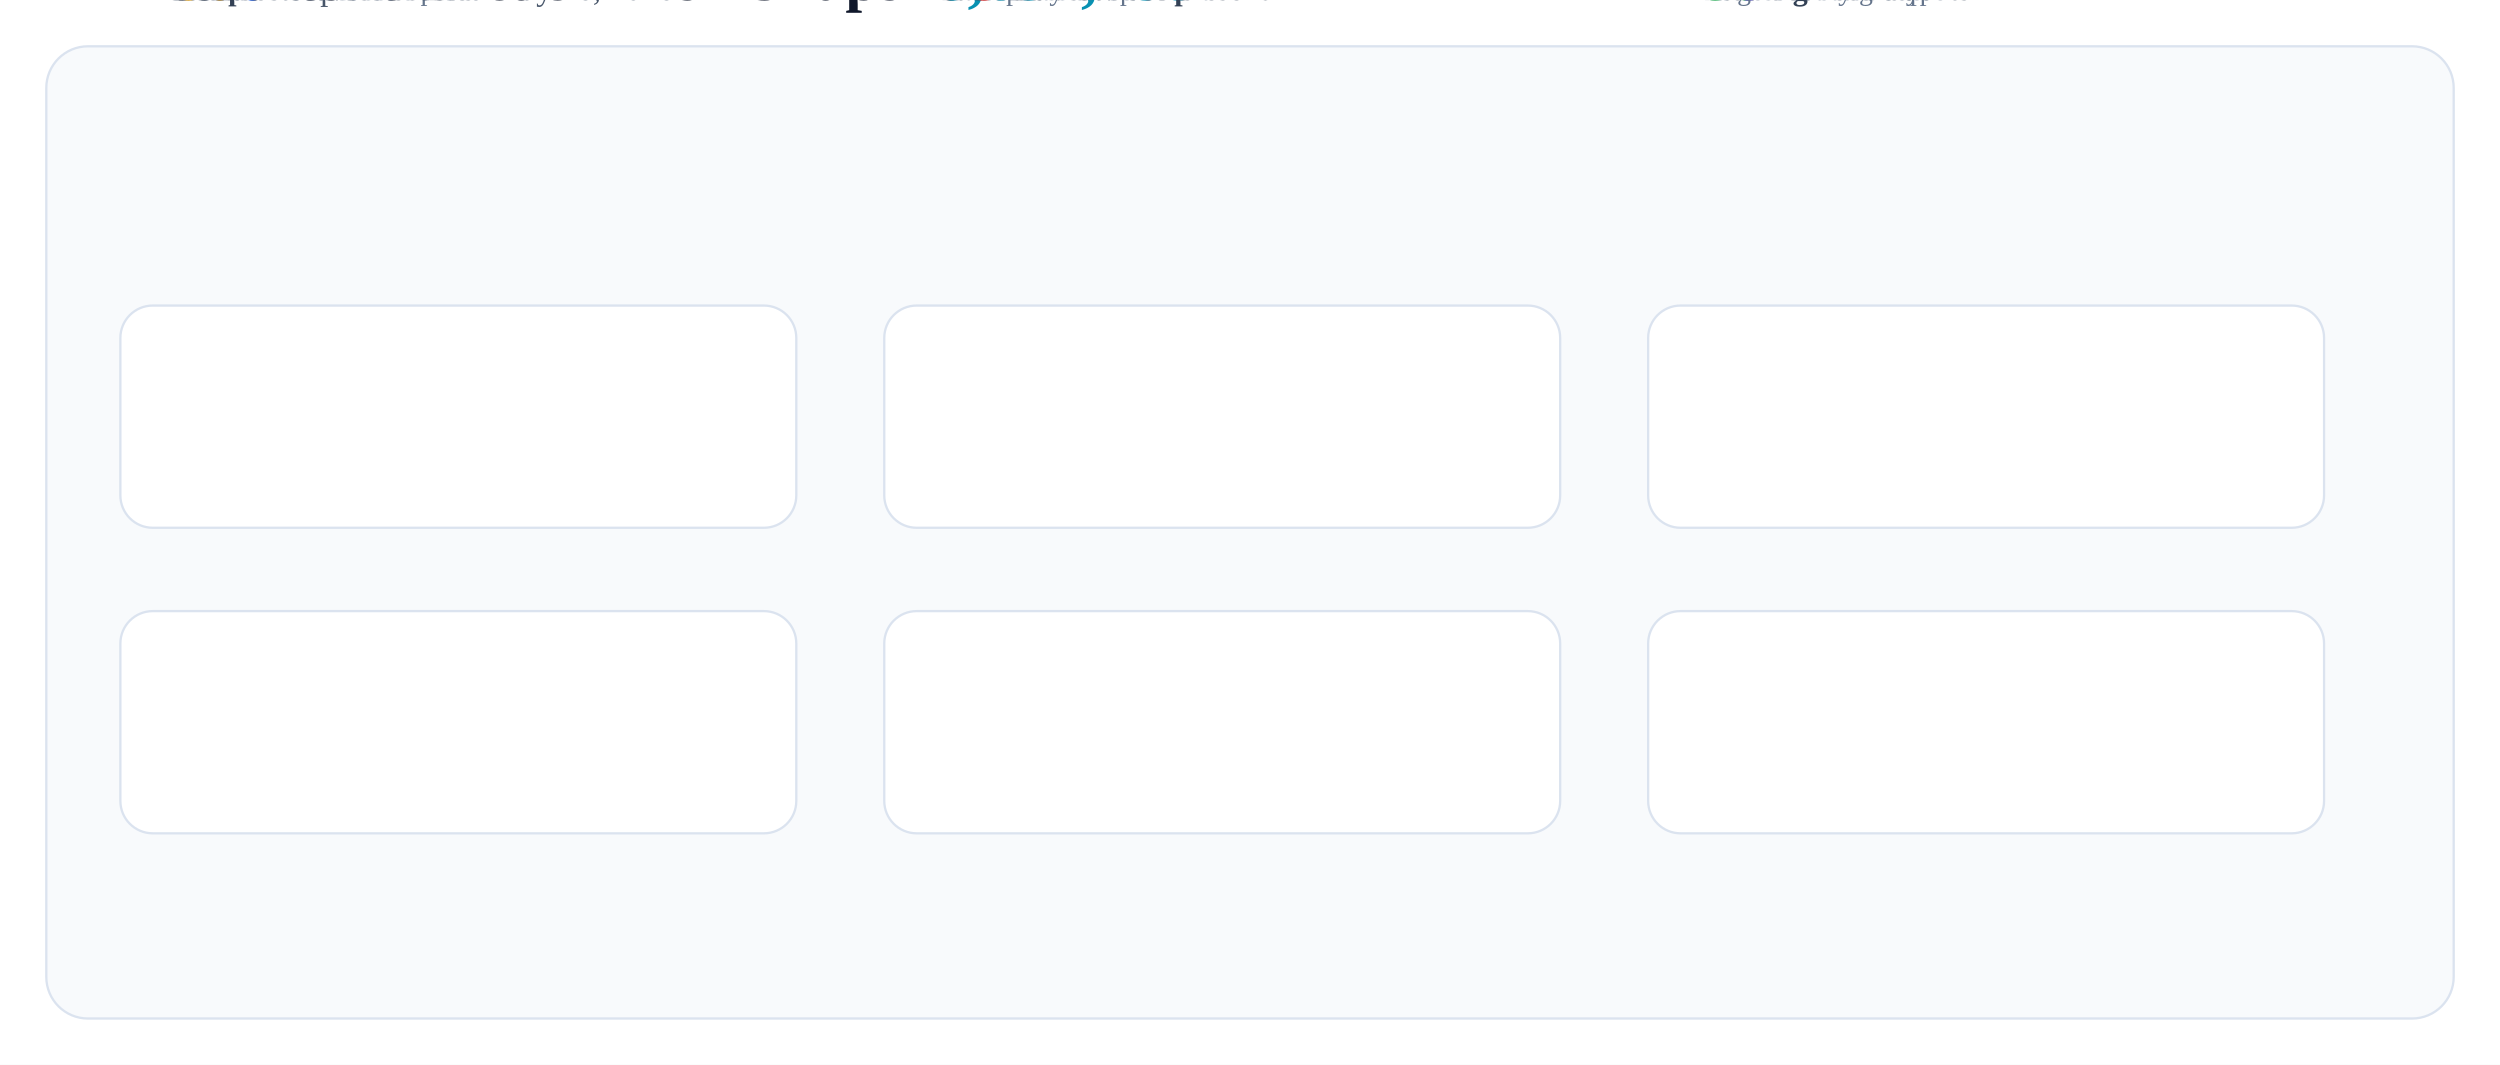
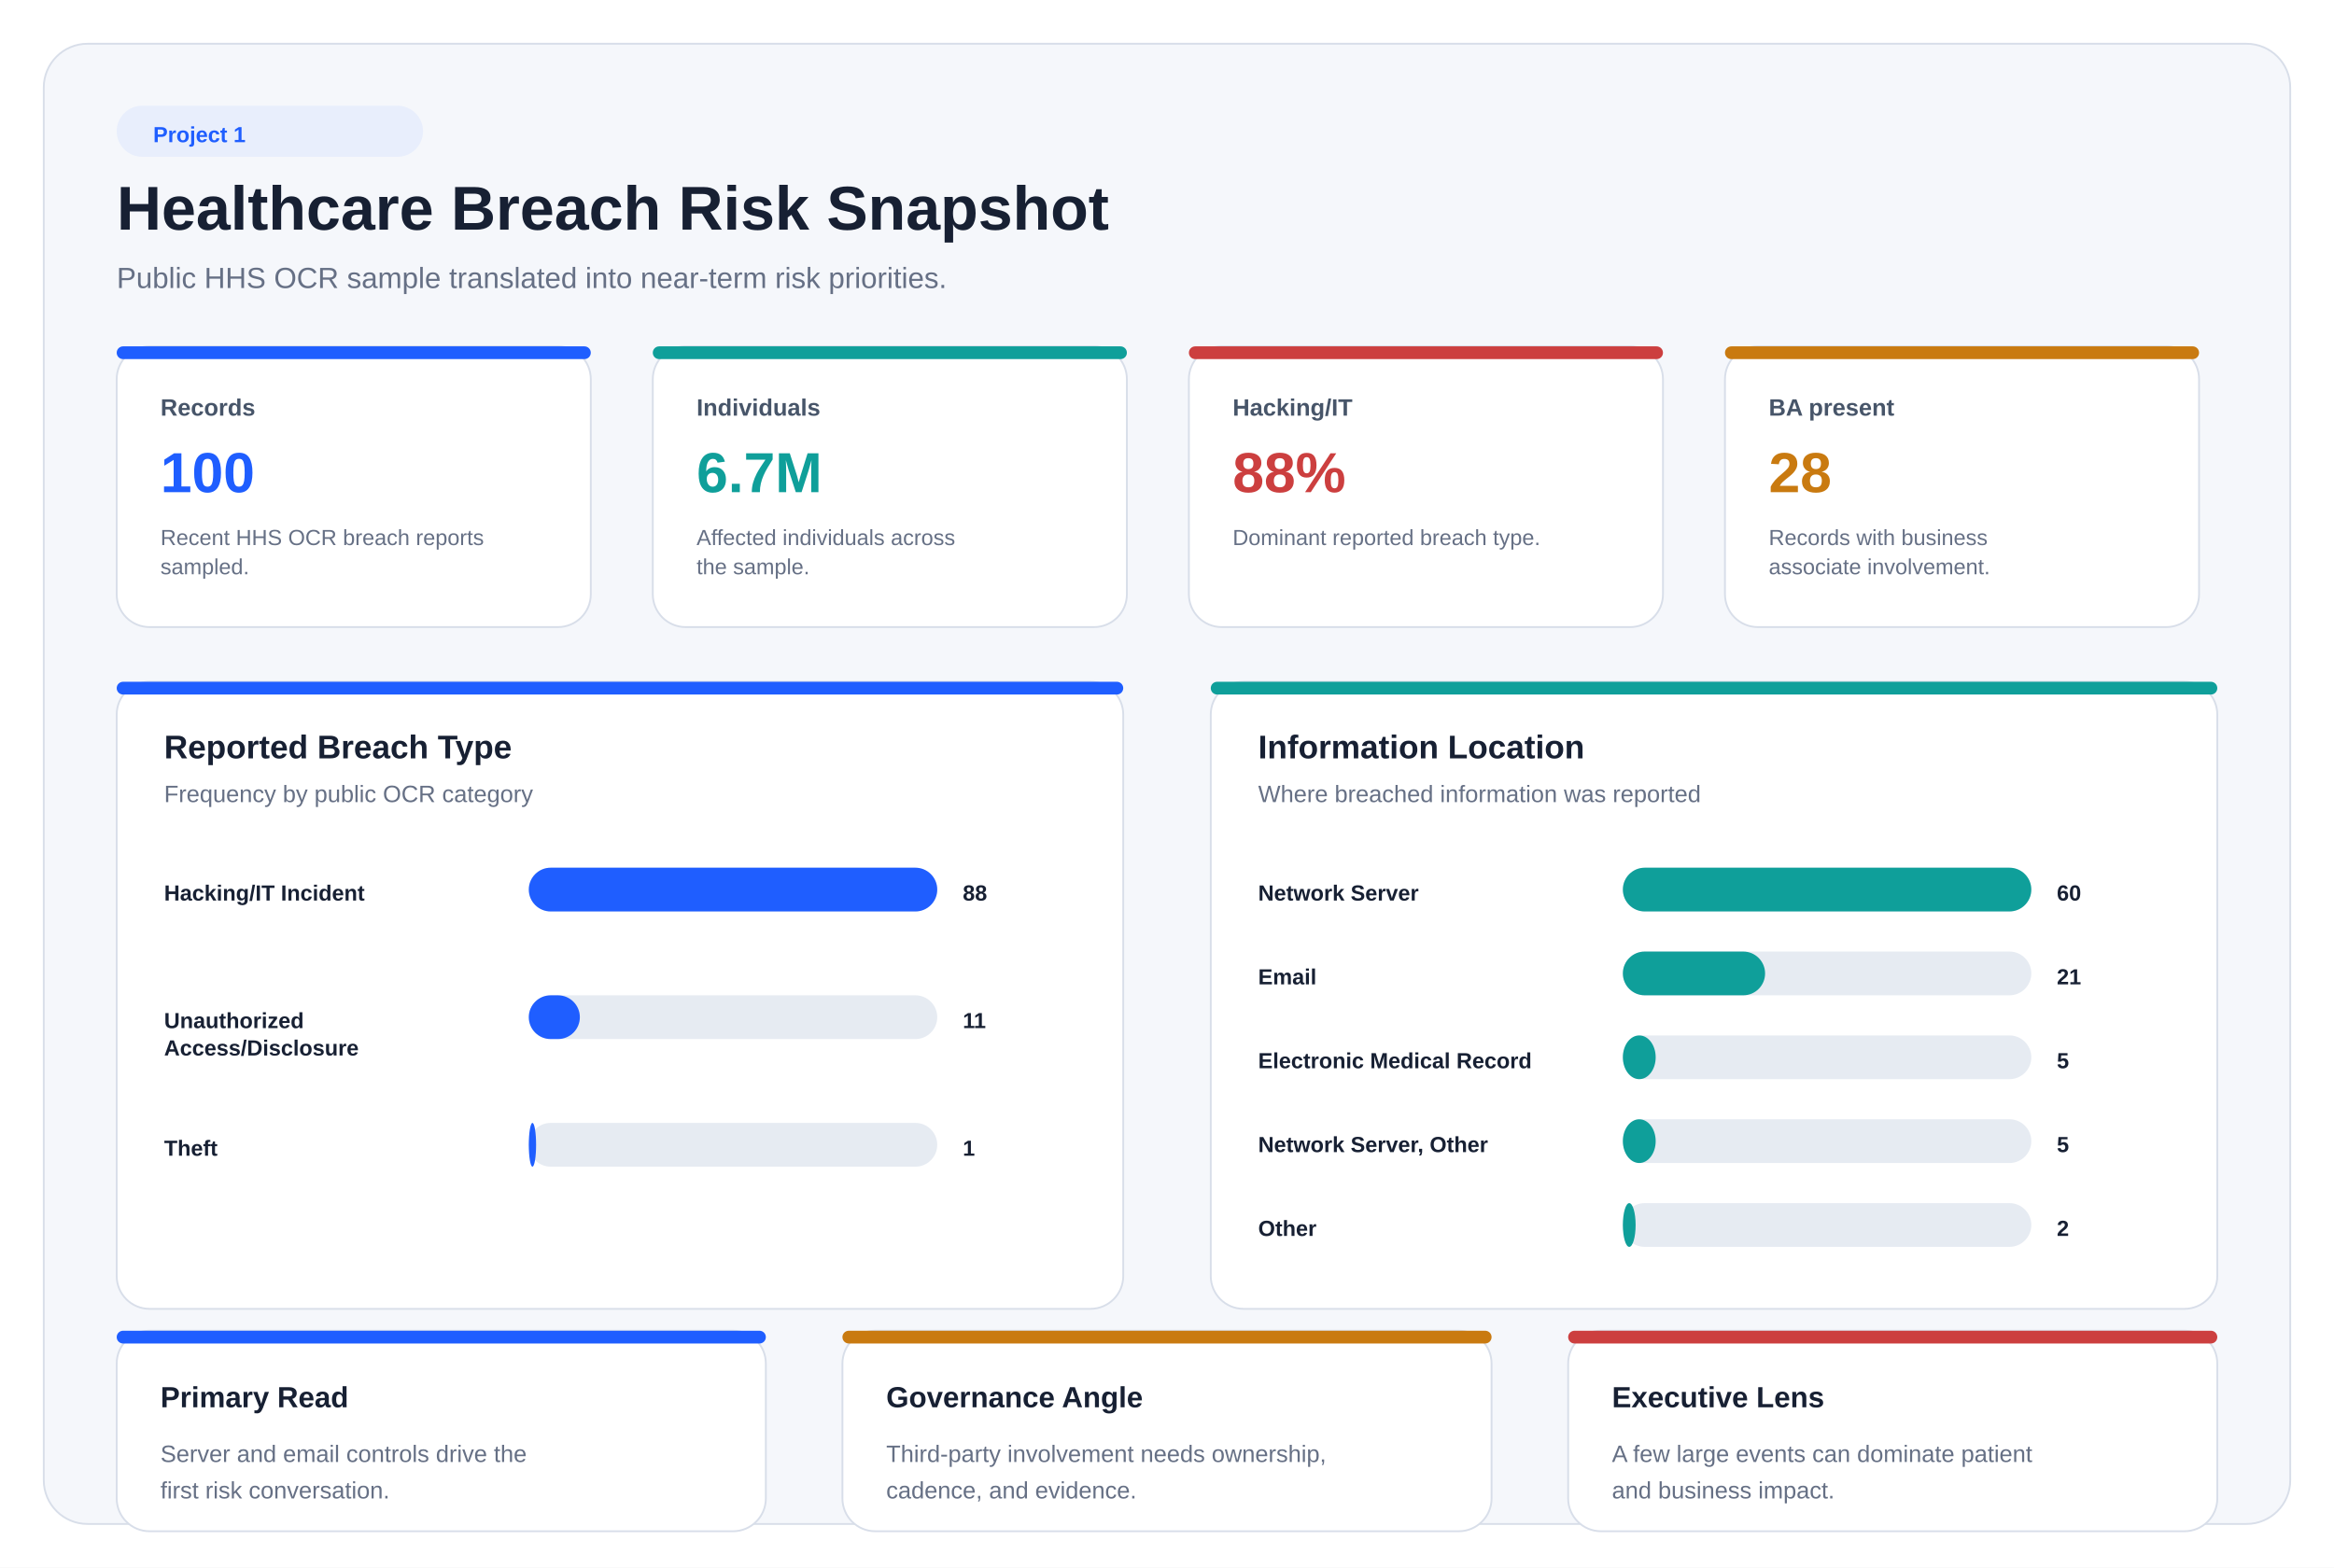
- <svg xmlns="http://www.w3.org/2000/svg" width="1080" height="460" viewBox="0 0 1080 460" role="img" aria-labelledby="title desc">
+ <svg xmlns="http://www.w3.org/2000/svg" width="1280" height="860" viewBox="0 0 1280 860" role="img" aria-labelledby="title desc" data-qc-version="1">
+   <defs>
+     <marker id="arrowHead" markerWidth="14" markerHeight="14" refX="12" refY="7" orient="auto" markerUnits="strokeWidth">
+       <path d="M2,2 L12,7 L2,12 Z" fill="#172033" />
+     </marker>
+     <style>
+ .font { font-family: Segoe UI, Arial, Helvetica, sans-serif; }
+ </style>
+   </defs>
  <rect width="100%" height="100%" fill="#ffffff" />
-   <rect x="20" y="20" width="1040" height="420" rx="18" fill="#f8fafc" stroke="#dbe3ef" />
-   <text fill="#0f172a" font-size="26" font-weight="700">
-     <tspan x="52" dy="0">Healthcare Breach Risk Snapshot</tspan>
-   </text>
-   <text fill="#475569" font-size="14" font-weight="400">
-     <tspan x="52" dy="0">HHS OCR sample collected May 16, 2026</tspan>
-   </text>
-   <rect x="52" y="132" width="292" height="96" rx="14" fill="#ffffff" stroke="#dbe3ef" />
-   <text fill="#334155" font-size="13" font-weight="700">
-     <tspan x="74" dy="0">Sample records</tspan>
-   </text>
-   <text fill="#2563eb" font-size="28" font-weight="800">
-     <tspan x="74" dy="0">100</tspan>
-   </text>
-   <text fill="#64748b" font-size="12" font-weight="400">
-     <tspan x="74" dy="0">Public HHS OCR sample</tspan>
-   </text>
-   <rect x="382" y="132" width="292" height="96" rx="14" fill="#ffffff" stroke="#dbe3ef" />
-   <text fill="#334155" font-size="13" font-weight="700">
-     <tspan x="404" dy="0">Affected individuals</tspan>
-   </text>
-   <text fill="#0891b2" font-size="28" font-weight="800">
-     <tspan x="404" dy="0">6,692,288</tspan>
-   </text>
-   <text fill="#64748b" font-size="12" font-weight="400">
-     <tspan x="404" dy="0">Total across sample</tspan>
-   </text>
-   <rect x="712" y="132" width="292" height="96" rx="14" fill="#ffffff" stroke="#dbe3ef" />
-   <text fill="#334155" font-size="13" font-weight="700">
-     <tspan x="734" dy="0">Hacking/IT incidents</tspan>
-   </text>
-   <text fill="#16a34a" font-size="28" font-weight="800">
-     <tspan x="734" dy="0">88</tspan>
-   </text>
-   <text fill="#64748b" font-size="12" font-weight="400">
-     <tspan x="734" dy="0">Dominant breach type</tspan>
-   </text>
-   <rect x="52" y="264" width="292" height="96" rx="14" fill="#ffffff" stroke="#dbe3ef" />
-   <text fill="#334155" font-size="13" font-weight="700">
-     <tspan x="74" dy="0">Network server records</tspan>
-   </text>
-   <text fill="#ca8a04" font-size="28" font-weight="800">
-     <tspan x="74" dy="0">60</tspan>
-   </text>
-   <text fill="#64748b" font-size="12" font-weight="400">
-     <tspan x="74" dy="0">Most common location</tspan>
-   </text>
-   <rect x="382" y="264" width="292" height="96" rx="14" fill="#ffffff" stroke="#dbe3ef" />
-   <text fill="#334155" font-size="13" font-weight="700">
-     <tspan x="404" dy="0">Business associate present</tspan>
-   </text>
-   <text fill="#dc2626" font-size="28" font-weight="800">
-     <tspan x="404" dy="0">28</tspan>
-   </text>
-   <text fill="#64748b" font-size="12" font-weight="400">
-     <tspan x="404" dy="0">Third-party involvement</tspan>
-   </text>
-   <rect x="712" y="264" width="292" height="96" rx="14" fill="#ffffff" stroke="#dbe3ef" />
-   <text fill="#334155" font-size="13" font-weight="700">
-     <tspan x="734" dy="0">Provider records</tspan>
-   </text>
-   <text fill="#7c3aed" font-size="28" font-weight="800">
-     <tspan x="734" dy="0">76</tspan>
-   </text>
-   <text fill="#64748b" font-size="12" font-weight="400">
-     <tspan x="734" dy="0">Largest entity group</tspan>
-   </text>
+   <rect x="24" y="24" width="1232" height="812" rx="24" fill="#f5f7fb" stroke="#d8dee9" />
+   <rect x="64" y="58" width="168" height="28" rx="14" fill="#e8eefc" />
+   <text class="font" x="84" y="78" font-size="12" font-weight="700" fill="#1f5eff" text-anchor="start">Project 1</text>
+   <text class="font" x="64" y="126" font-size="34" font-weight="800" fill="#172033" text-anchor="start">Healthcare Breach Risk Snapshot</text>
+   <text class="font" x="64" y="158" font-size="16" font-weight="400" fill="#667085" text-anchor="start">Public HHS OCR sample translated into near-term risk priorities.</text>
+   <g data-qc-card="true">
+     <rect x="64" y="190" width="260" height="154" rx="18" fill="#ffffff" stroke="#d8dee9" />
+     <rect x="64" y="190" width="260" height="7" rx="3.5" fill="#1f5eff" />
+     <text class="font" x="88" y="228" font-size="13" font-weight="700" fill="#475569" text-anchor="start">Records</text>
+     <text class="font" x="88" y="270" font-size="31" font-weight="800" fill="#1f5eff" text-anchor="start">100</text>
+     <text class="font" x="88" y="299" font-size="12" font-weight="400" fill="#667085" text-anchor="start">Recent HHS OCR breach reports</text>
+     <text class="font" x="88" y="315" font-size="12" font-weight="400" fill="#667085" text-anchor="start">sampled.</text>
+   </g>
+   <g data-qc-card="true">
+     <rect x="358" y="190" width="260" height="154" rx="18" fill="#ffffff" stroke="#d8dee9" />
+     <rect x="358" y="190" width="260" height="7" rx="3.5" fill="#0f9f9a" />
+     <text class="font" x="382" y="228" font-size="13" font-weight="700" fill="#475569" text-anchor="start">Individuals</text>
+     <text class="font" x="382" y="270" font-size="31" font-weight="800" fill="#0f9f9a" text-anchor="start">6.7M</text>
+     <text class="font" x="382" y="299" font-size="12" font-weight="400" fill="#667085" text-anchor="start">Affected individuals across</text>
+     <text class="font" x="382" y="315" font-size="12" font-weight="400" fill="#667085" text-anchor="start">the sample.</text>
+   </g>
+   <g data-qc-card="true">
+     <rect x="652" y="190" width="260" height="154" rx="18" fill="#ffffff" stroke="#d8dee9" />
+     <rect x="652" y="190" width="260" height="7" rx="3.5" fill="#cc3f3f" />
+     <text class="font" x="676" y="228" font-size="13" font-weight="700" fill="#475569" text-anchor="start">Hacking/IT</text>
+     <text class="font" x="676" y="270" font-size="31" font-weight="800" fill="#cc3f3f" text-anchor="start">88%</text>
+     <text class="font" x="676" y="299" font-size="12" font-weight="400" fill="#667085" text-anchor="start">Dominant reported breach type.</text>
+   </g>
+   <g data-qc-card="true">
+     <rect x="946" y="190" width="260" height="154" rx="18" fill="#ffffff" stroke="#d8dee9" />
+     <rect x="946" y="190" width="260" height="7" rx="3.5" fill="#c97a10" />
+     <text class="font" x="970" y="228" font-size="13" font-weight="700" fill="#475569" text-anchor="start">BA present</text>
+     <text class="font" x="970" y="270" font-size="31" font-weight="800" fill="#c97a10" text-anchor="start">28</text>
+     <text class="font" x="970" y="299" font-size="12" font-weight="400" fill="#667085" text-anchor="start">Records with business</text>
+     <text class="font" x="970" y="315" font-size="12" font-weight="400" fill="#667085" text-anchor="start">associate involvement.</text>
+   </g>
+   <g data-qc-card="true">
+     <rect x="64" y="374" width="552" height="344" rx="18" fill="#ffffff" stroke="#d8dee9" />
+     <rect x="64" y="374" width="552" height="7" rx="3.5" fill="#1f5eff" />
+     <text class="font" x="90" y="416" font-size="18" font-weight="800" fill="#172033" text-anchor="start">Reported Breach Type</text>
+     <text class="font" x="90" y="440" font-size="13" font-weight="400" fill="#667085" text-anchor="start">Frequency by public OCR category</text>
+     <text class="font" x="90" y="494" font-size="12" font-weight="600" fill="#172033" text-anchor="start">Hacking/IT Incident</text>
+     <rect x="290" y="476" width="224" height="24" rx="12" fill="#e6ebf2" />
+     <rect x="290" y="476" width="224" height="24" rx="12" fill="#1f5eff" />
+     <text class="font" x="528" y="494" font-size="12" font-weight="800" fill="#172033" text-anchor="start">88</text>
+     <text class="font" x="90" y="564" font-size="12" font-weight="600" fill="#172033" text-anchor="start">Unauthorized</text>
+     <text class="font" x="90" y="579" font-size="12" font-weight="600" fill="#172033" text-anchor="start">Access/Disclosure</text>
+     <rect x="290" y="546" width="224" height="24" rx="12" fill="#e6ebf2" />
+     <rect x="290" y="546" width="28" height="24" rx="12" fill="#1f5eff" />
+     <text class="font" x="528" y="564" font-size="12" font-weight="800" fill="#172033" text-anchor="start">11</text>
+     <text class="font" x="90" y="634" font-size="12" font-weight="600" fill="#172033" text-anchor="start">Theft</text>
+     <rect x="290" y="616" width="224" height="24" rx="12" fill="#e6ebf2" />
+     <rect x="290" y="616" width="4" height="24" rx="12" fill="#1f5eff" />
+     <text class="font" x="528" y="634" font-size="12" font-weight="800" fill="#172033" text-anchor="start">1</text>
+   </g>
+   <g data-qc-card="true">
+     <rect x="664" y="374" width="552" height="344" rx="18" fill="#ffffff" stroke="#d8dee9" />
+     <rect x="664" y="374" width="552" height="7" rx="3.5" fill="#0f9f9a" />
+     <text class="font" x="690" y="416" font-size="18" font-weight="800" fill="#172033" text-anchor="start">Information Location</text>
+     <text class="font" x="690" y="440" font-size="13" font-weight="400" fill="#667085" text-anchor="start">Where breached information was reported</text>
+     <text class="font" x="690" y="494" font-size="12" font-weight="600" fill="#172033" text-anchor="start">Network Server</text>
+     <rect x="890" y="476" width="224" height="24" rx="12" fill="#e6ebf2" />
+     <rect x="890" y="476" width="224" height="24" rx="12" fill="#0f9f9a" />
+     <text class="font" x="1128" y="494" font-size="12" font-weight="800" fill="#172033" text-anchor="start">60</text>
+     <text class="font" x="690" y="540" font-size="12" font-weight="600" fill="#172033" text-anchor="start">Email</text>
+     <rect x="890" y="522" width="224" height="24" rx="12" fill="#e6ebf2" />
+     <rect x="890" y="522" width="78" height="24" rx="12" fill="#0f9f9a" />
+     <text class="font" x="1128" y="540" font-size="12" font-weight="800" fill="#172033" text-anchor="start">21</text>
+     <text class="font" x="690" y="586" font-size="12" font-weight="600" fill="#172033" text-anchor="start">Electronic Medical Record</text>
+     <rect x="890" y="568" width="224" height="24" rx="12" fill="#e6ebf2" />
+     <rect x="890" y="568" width="18" height="24" rx="12" fill="#0f9f9a" />
+     <text class="font" x="1128" y="586" font-size="12" font-weight="800" fill="#172033" text-anchor="start">5</text>
+     <text class="font" x="690" y="632" font-size="12" font-weight="600" fill="#172033" text-anchor="start">Network Server, Other</text>
+     <rect x="890" y="614" width="224" height="24" rx="12" fill="#e6ebf2" />
+     <rect x="890" y="614" width="18" height="24" rx="12" fill="#0f9f9a" />
+     <text class="font" x="1128" y="632" font-size="12" font-weight="800" fill="#172033" text-anchor="start">5</text>
+     <text class="font" x="690" y="678" font-size="12" font-weight="600" fill="#172033" text-anchor="start">Other</text>
+     <rect x="890" y="660" width="224" height="24" rx="12" fill="#e6ebf2" />
+     <rect x="890" y="660" width="7" height="24" rx="12" fill="#0f9f9a" />
+     <text class="font" x="1128" y="678" font-size="12" font-weight="800" fill="#172033" text-anchor="start">2</text>
+   </g>
+   <g data-qc-card="true">
+     <rect x="64" y="730" width="356" height="110" rx="18" fill="#ffffff" stroke="#d8dee9" />
+     <rect x="64" y="730" width="356" height="7" rx="3.5" fill="#1f5eff" />
+     <text class="font" x="88" y="772" font-size="16" font-weight="800" fill="#172033" text-anchor="start">Primary Read</text>
+     <text class="font" x="88" y="802" font-size="13" font-weight="400" fill="#667085" text-anchor="start">Server and email controls drive the</text>
+     <text class="font" x="88" y="822" font-size="13" font-weight="400" fill="#667085" text-anchor="start">first risk conversation.</text>
+   </g>
+   <g data-qc-card="true">
+     <rect x="462" y="730" width="356" height="110" rx="18" fill="#ffffff" stroke="#d8dee9" />
+     <rect x="462" y="730" width="356" height="7" rx="3.5" fill="#c97a10" />
+     <text class="font" x="486" y="772" font-size="16" font-weight="800" fill="#172033" text-anchor="start">Governance Angle</text>
+     <text class="font" x="486" y="802" font-size="13" font-weight="400" fill="#667085" text-anchor="start">Third-party involvement needs ownership,</text>
+     <text class="font" x="486" y="822" font-size="13" font-weight="400" fill="#667085" text-anchor="start">cadence, and evidence.</text>
+   </g>
+   <g data-qc-card="true">
+     <rect x="860" y="730" width="356" height="110" rx="18" fill="#ffffff" stroke="#d8dee9" />
+     <rect x="860" y="730" width="356" height="7" rx="3.5" fill="#cc3f3f" />
+     <text class="font" x="884" y="772" font-size="16" font-weight="800" fill="#172033" text-anchor="start">Executive Lens</text>
+     <text class="font" x="884" y="802" font-size="13" font-weight="400" fill="#667085" text-anchor="start">A few large events can dominate patient</text>
+     <text class="font" x="884" y="822" font-size="13" font-weight="400" fill="#667085" text-anchor="start">and business impact.</text>
+   </g>
</svg>
